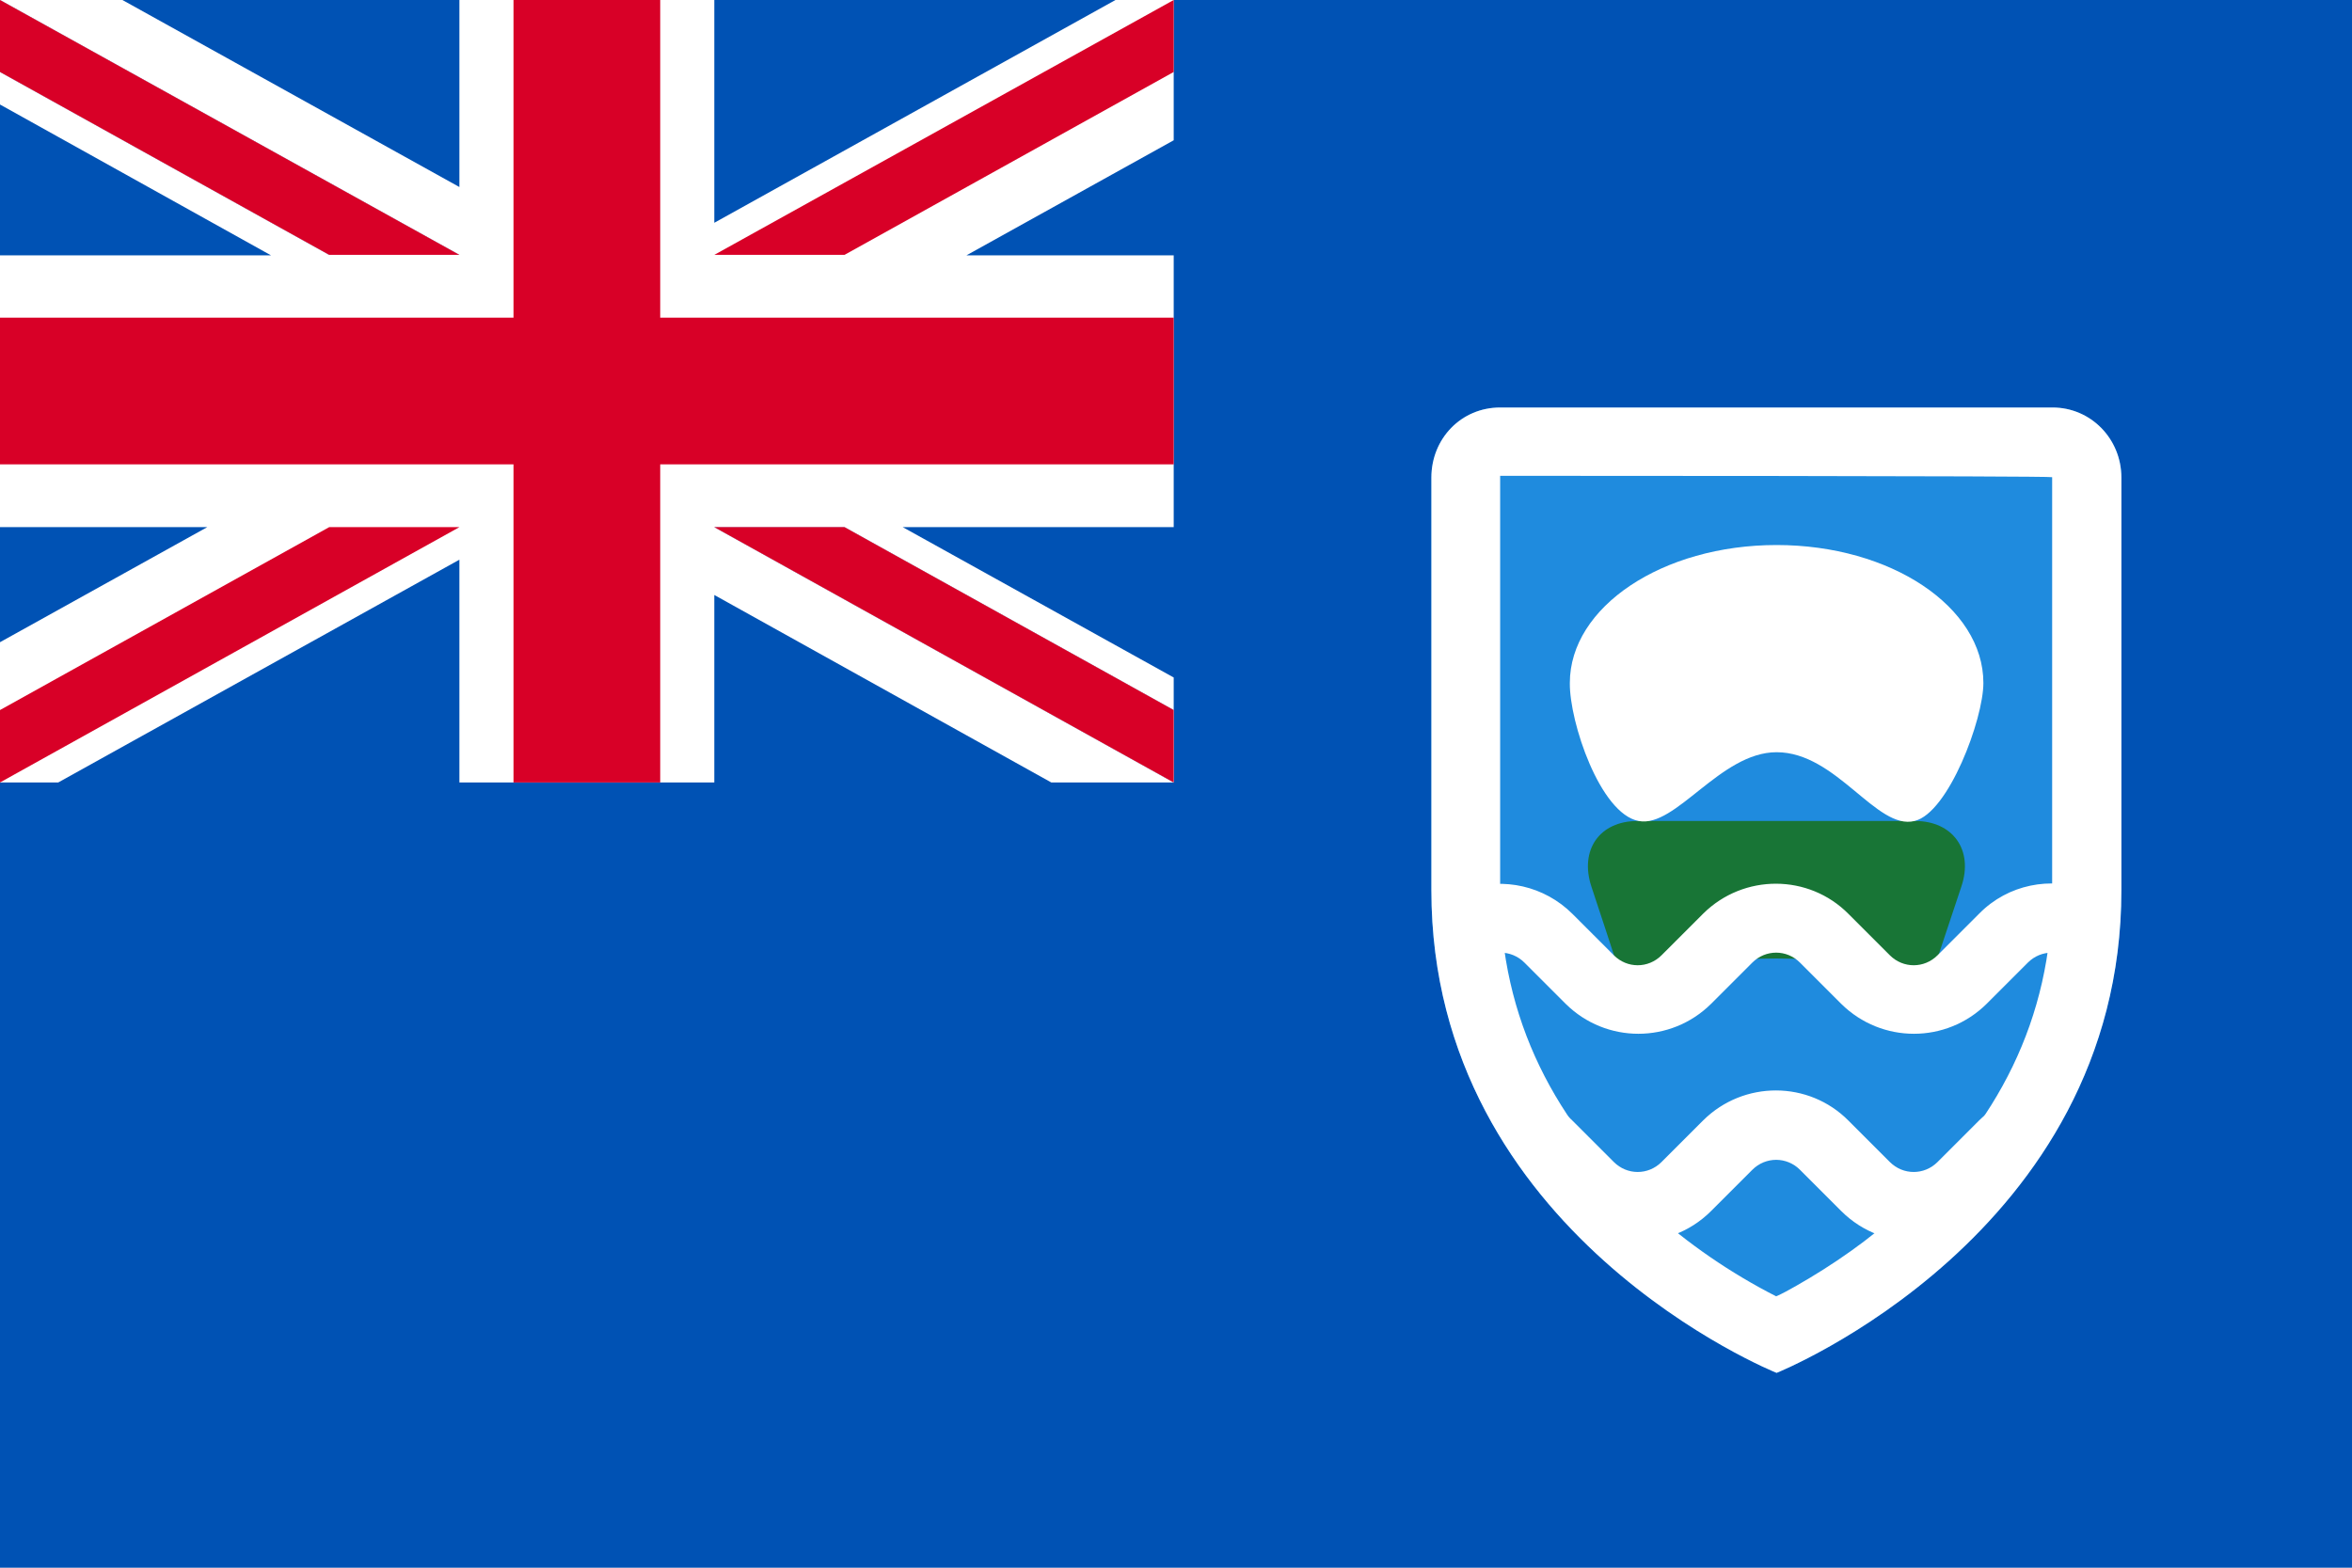
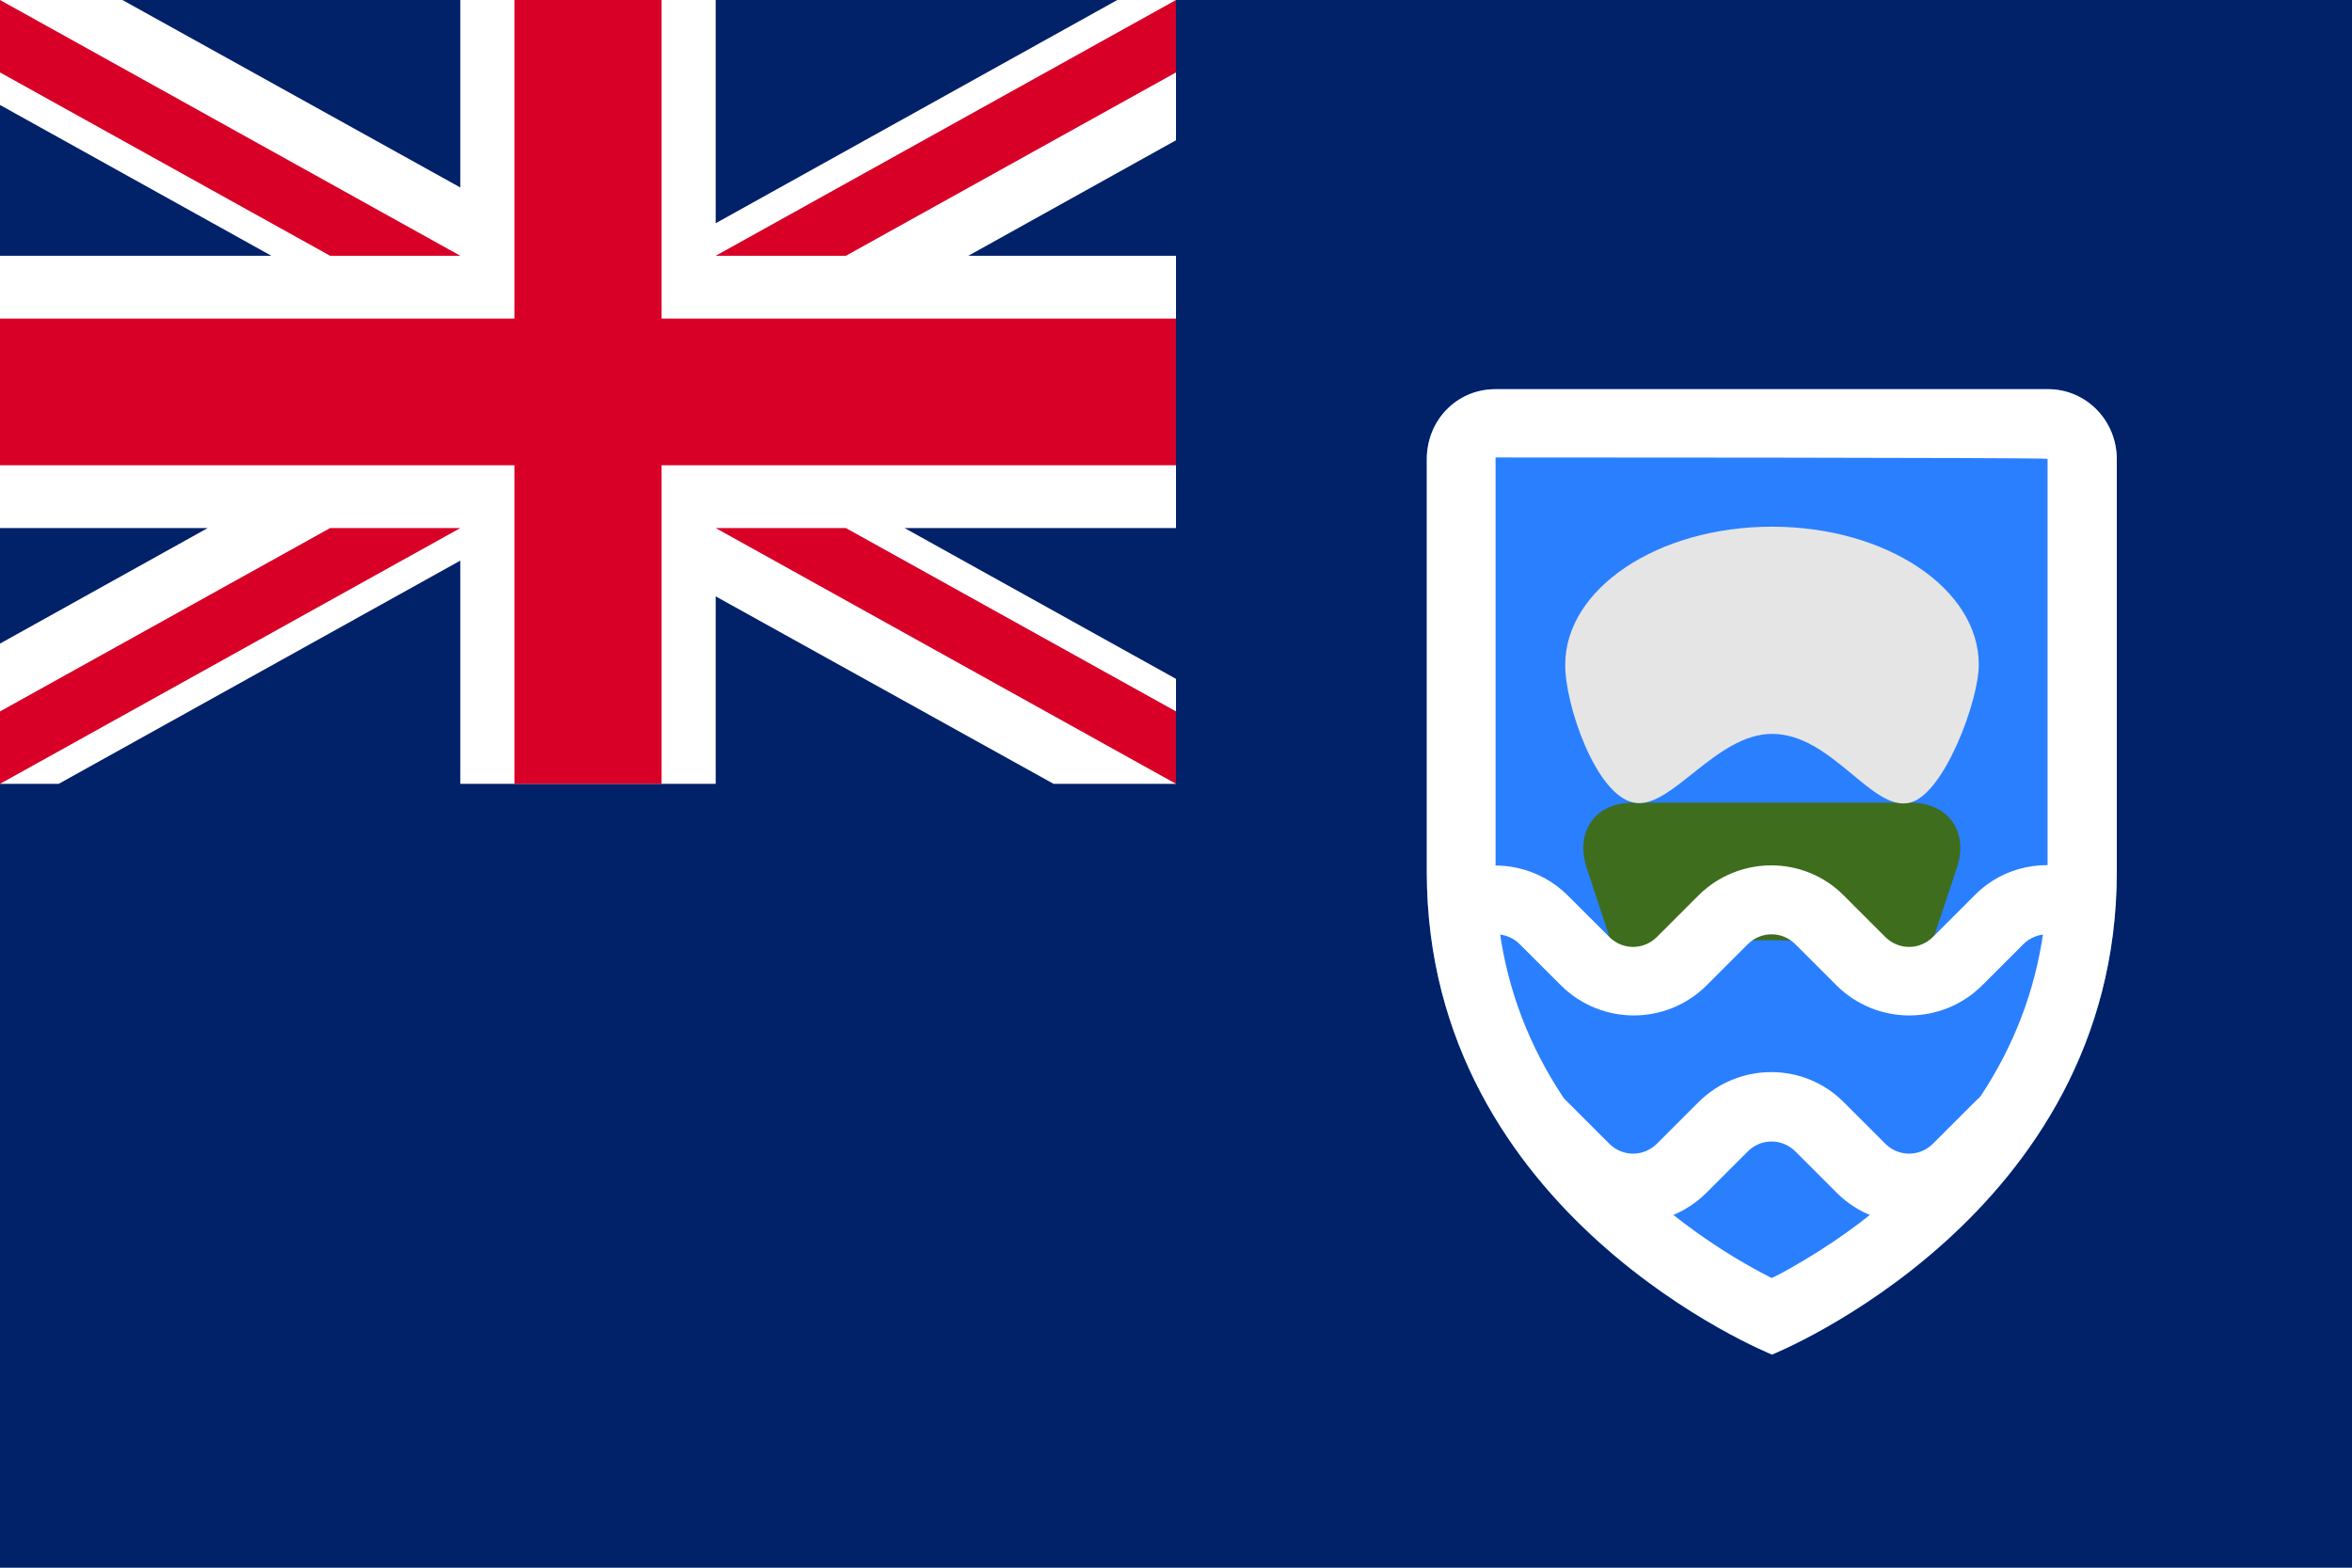
<svg xmlns="http://www.w3.org/2000/svg" viewBox="0 0 513 342">
-   <path fill="#0052B4" d="M0 0h513v342H0z" />
-   <path fill="#FFF" d="M256 0v30.6l-45.2 25.1H256V115h-59.1l59.1 32.8v22.9h-26.7l-73.5-40.9v40.9h-55.6v-48.6l-87.5 48.6H0v-30.6L45.2 115H0V55.7h59.1L0 22.8V0h26.7l73.5 40.8V0h55.6v48.6L243.3 0z" />
-   <path fill="#D80027" d="M144 0h-32v69.3H0v32h112v69.4h32v-69.4h112v-32H144z" />
-   <path fill="#0052B4" d="M155.8 115 256 170.7v-15.8L184.2 115z" />
-   <path fill="#FFF" d="M155.8 115 256 170.7v-15.8L184.2 115z" />
+   <path fill="#012169" d="M0 0h513v342H0z" />
+   <path fill="#012169" d="M0 0h256.5v171H0z" />
+   <g fill="#FFF">
+     <path d="M256.5 0v30.6l-45.3 25.2h45.3v59.4h-59.2l59.2 32.9V171h-26.7l-73.7-40.9V171h-55.7v-48.7L12.8 171H0v-30.6l45.3-25.2H0V55.8h59.2L0 22.9V0h26.7l73.7 40.9V0h55.7v48.7L243.7 0z" />
+     <path d="M156.1 115.2 256.5 171v-15.8l-72-40zM100.4 55.8 0 0v15.8l72 40z" />
+   </g>
  <g fill="#D80027">
-     <path d="M155.8 115 256 170.7v-15.8L184.2 115zM71.8 115 0 154.9v15.8L100.2 115z" />
+     <path d="M144.3 0h-32.1v69.5H0v32h112.2V171h32.1v-69.5h112.2v-32H144.3z" />
+     <path d="M156.1 115.2 256.5 171v-15.8l-72-40zM72 115.2l-72 40V171l100.4-55.8zM100.4 55.8 0 0v15.8l72 40zM184.5 55.8l72-40V0L156.1 55.8z" />
  </g>
-   <path fill="#0052B4" d="M100.2 55.6 0 0v15.7l71.8 39.9z" />
-   <path fill="#FFF" d="M100.2 55.6 0 0v15.7l71.8 39.9z" />
-   <g fill="#D80027">
-     <path d="M100.2 55.6 0 0v15.7l71.8 39.9zM184.2 55.6 256 15.7V0L155.8 55.6z" />
-   </g>
-   <path fill="#1F8BDE" d="M312.2 194.2v-90c0-8.5 6.5-15.3 15-15.3h120.5c8.3 0 15 6.8 15 15.3v90c0 75.2-75.2 105.3-75.2 105.3s-75.3-30.1-75.3-105.3z" />
-   <path fill="#FFF" d="M312.2 194.2v-90c0-8.5 6.5-15.3 15-15.3h120.5c8.3 0 15 6.8 15 15.3v90c0 75.2-75.2 105.3-75.2 105.3s-75.3-30.1-75.3-105.3zm79.6 86.3c7.9-4.5 15.9-10 23.2-16.7 20.5-18.5 32.6-41.4 32.6-69.7v-90c0-.3-120.4-.3-120.4-.3v90.3c0 28.3 12.1 51.2 32.6 69.7 8.3 7.5 17.6 13.9 27.6 19 1.4-.6 2.8-1.4 4.4-2.3z" />
-   <path fill="#187536" d="M347.1 193.4c-2.6-7.9 1.7-14.3 10.1-14.3h60.5c8.2 0 12.8 6.3 10.1 14.3l-5.5 16.5c-2.6 7.9-8.9 9.2-15.8 4 0 0 2.6-4.8-19.1-4.8-21.7 0-19.1 4.8-19.1 4.8-6.1 5.7-13.1 4-15.8-4 .1.1-5.4-16.5-5.4-16.5z" />
-   <path fill="#FFF" d="M357.4 179.1c8.1 1.6 17.8-15 30.1-15 13.1 0 21.8 17.1 30.1 15 7.4-1.8 15-22.2 15-30.1 0-16.6-20.2-30.1-45.1-30.1-24.9 0-45.1 13.5-45.1 30.1-.1 8.5 6.6 28.5 15 30.1zM356 270.7c6.2.4 12.5-1.8 17.2-6.5l9-9c2.9-2.9 7.5-2.9 10.4 0l9 9c4.7 4.7 11 6.9 17.1 6.5 5.3-.3 32.5-33.5 25.7-32.6-4.6.6-9.1 2.8-12.7 6.3l-.1.1-9 9c-2.9 2.9-7.5 2.9-10.4 0l-9-9c-8.7-8.8-22.9-8.8-31.7-.1l-.1.1-9 9c-2.9 2.9-7.5 2.9-10.4 0l-9-9c-3.5-3.5-7.8-5.6-12.3-6.3-6.7-1.1 20.1 32.2 25.3 32.5zM322.1 210c2.9-2.9 7.5-2.9 10.4 0l9 9c8.8 8.7 22.9 8.7 31.7 0l9-9c2.9-2.9 7.5-2.9 10.4 0l9 9c8.8 8.7 22.9 8.7 31.7 0l9-9c2.9-2.9 7.5-2.9 10.4 0 0 0 5.5-14.8 2.5-15.9-7.9-2.9-17.2-1.2-23.5 5.2l-.1.1-9 9c-2.9 2.9-7.5 2.9-10.4 0l-9-9c-8.7-8.8-22.9-8.8-31.7-.1l-.1.1-9 9c-2.9 2.9-7.5 2.9-10.4 0l-9-9c-6.2-6.2-15.1-8-22.8-5.5-3.1 1.1 1.9 16.1 1.9 16.1z" />
+   <path fill="#2a7fff" d="M311.2 190.2v-90c0-8.5 6.5-15.3 15-15.3h120.5c8.3 0 15 6.8 15 15.3v90c0 75.2-75.2 105.3-75.2 105.3s-75.3-30.1-75.3-105.3z" />
+   <path fill="#FFF" d="M311.2 190.2v-90c0-8.5 6.5-15.3 15-15.3h120.5c8.3 0 15 6.8 15 15.3v90c0 75.2-75.2 105.3-75.2 105.3s-75.3-30.1-75.3-105.3zm79.6 86.3c7.9-4.5 15.9-10 23.2-16.7 20.5-18.5 32.6-41.4 32.6-69.7v-90c0-.3-120.4-.3-120.4-.3v90.3c0 28.3 12.1 51.2 32.6 69.7 8.3 7.5 17.6 13.9 27.6 19 1.4-.6 2.8-1.4 4.4-2.3z" />
+   <path fill="#3e6d1e" d="M346.1 189.4c-2.6-7.9 1.7-14.3 10.1-14.3h60.5c8.2 0 12.8 6.3 10.1 14.3l-5.5 16.5c-2.6 7.9-8.9 9.2-15.8 4 0 0 2.6-4.8-19.1-4.8s-19.1 4.8-19.1 4.8c-6.1 5.7-13.1 4-15.8-4 .1.1-5.4-16.5-5.4-16.5z" />
+   <path fill="#e5e5e5" d="M356.4 175.1c8.1 1.6 17.8-15 30.1-15 13.1 0 21.8 17.1 30.1 15 7.4-1.8 15-22.2 15-30.1 0-16.6-20.2-30.1-45.1-30.1s-45.1 13.5-45.1 30.1c-.1 8.5 6.6 28.5 15 30.1z" />
+   <path fill="#FFF" d="M355 266.7c6.2.4 12.5-1.8 17.2-6.5l9-9c2.9-2.9 7.5-2.9 10.4 0l9 9c4.7 4.7 11 6.9 17.1 6.5 5.3-.3 32.5-33.5 25.7-32.6-4.6.6-9.1 2.8-12.7 6.3l-.1.1-9 9c-2.9 2.9-7.5 2.9-10.4 0l-9-9c-8.7-8.8-22.9-8.8-31.7-.1l-.1.1-9 9c-2.9 2.9-7.5 2.9-10.4 0l-9-9c-3.5-3.5-7.8-5.6-12.3-6.3-6.7-1.1 20.1 32.2 25.3 32.5zM321.1 206c2.9-2.9 7.5-2.9 10.4 0l9 9c8.8 8.7 22.9 8.7 31.7 0l9-9c2.9-2.9 7.5-2.9 10.4 0l9 9c8.8 8.7 22.9 8.7 31.7 0l9-9c2.9-2.9 7.5-2.9 10.4 0 0 0 5.5-14.8 2.5-15.9-7.9-2.9-17.2-1.2-23.5 5.2l-.1.1-9 9c-2.9 2.9-7.5 2.9-10.4 0l-9-9c-8.7-8.8-22.9-8.8-31.7-.1l-.1.1-9 9c-2.9 2.9-7.5 2.9-10.4 0l-9-9c-6.2-6.2-15.1-8-22.8-5.5-3.1 1.1 1.9 16.1 1.9 16.1z" />
</svg>
